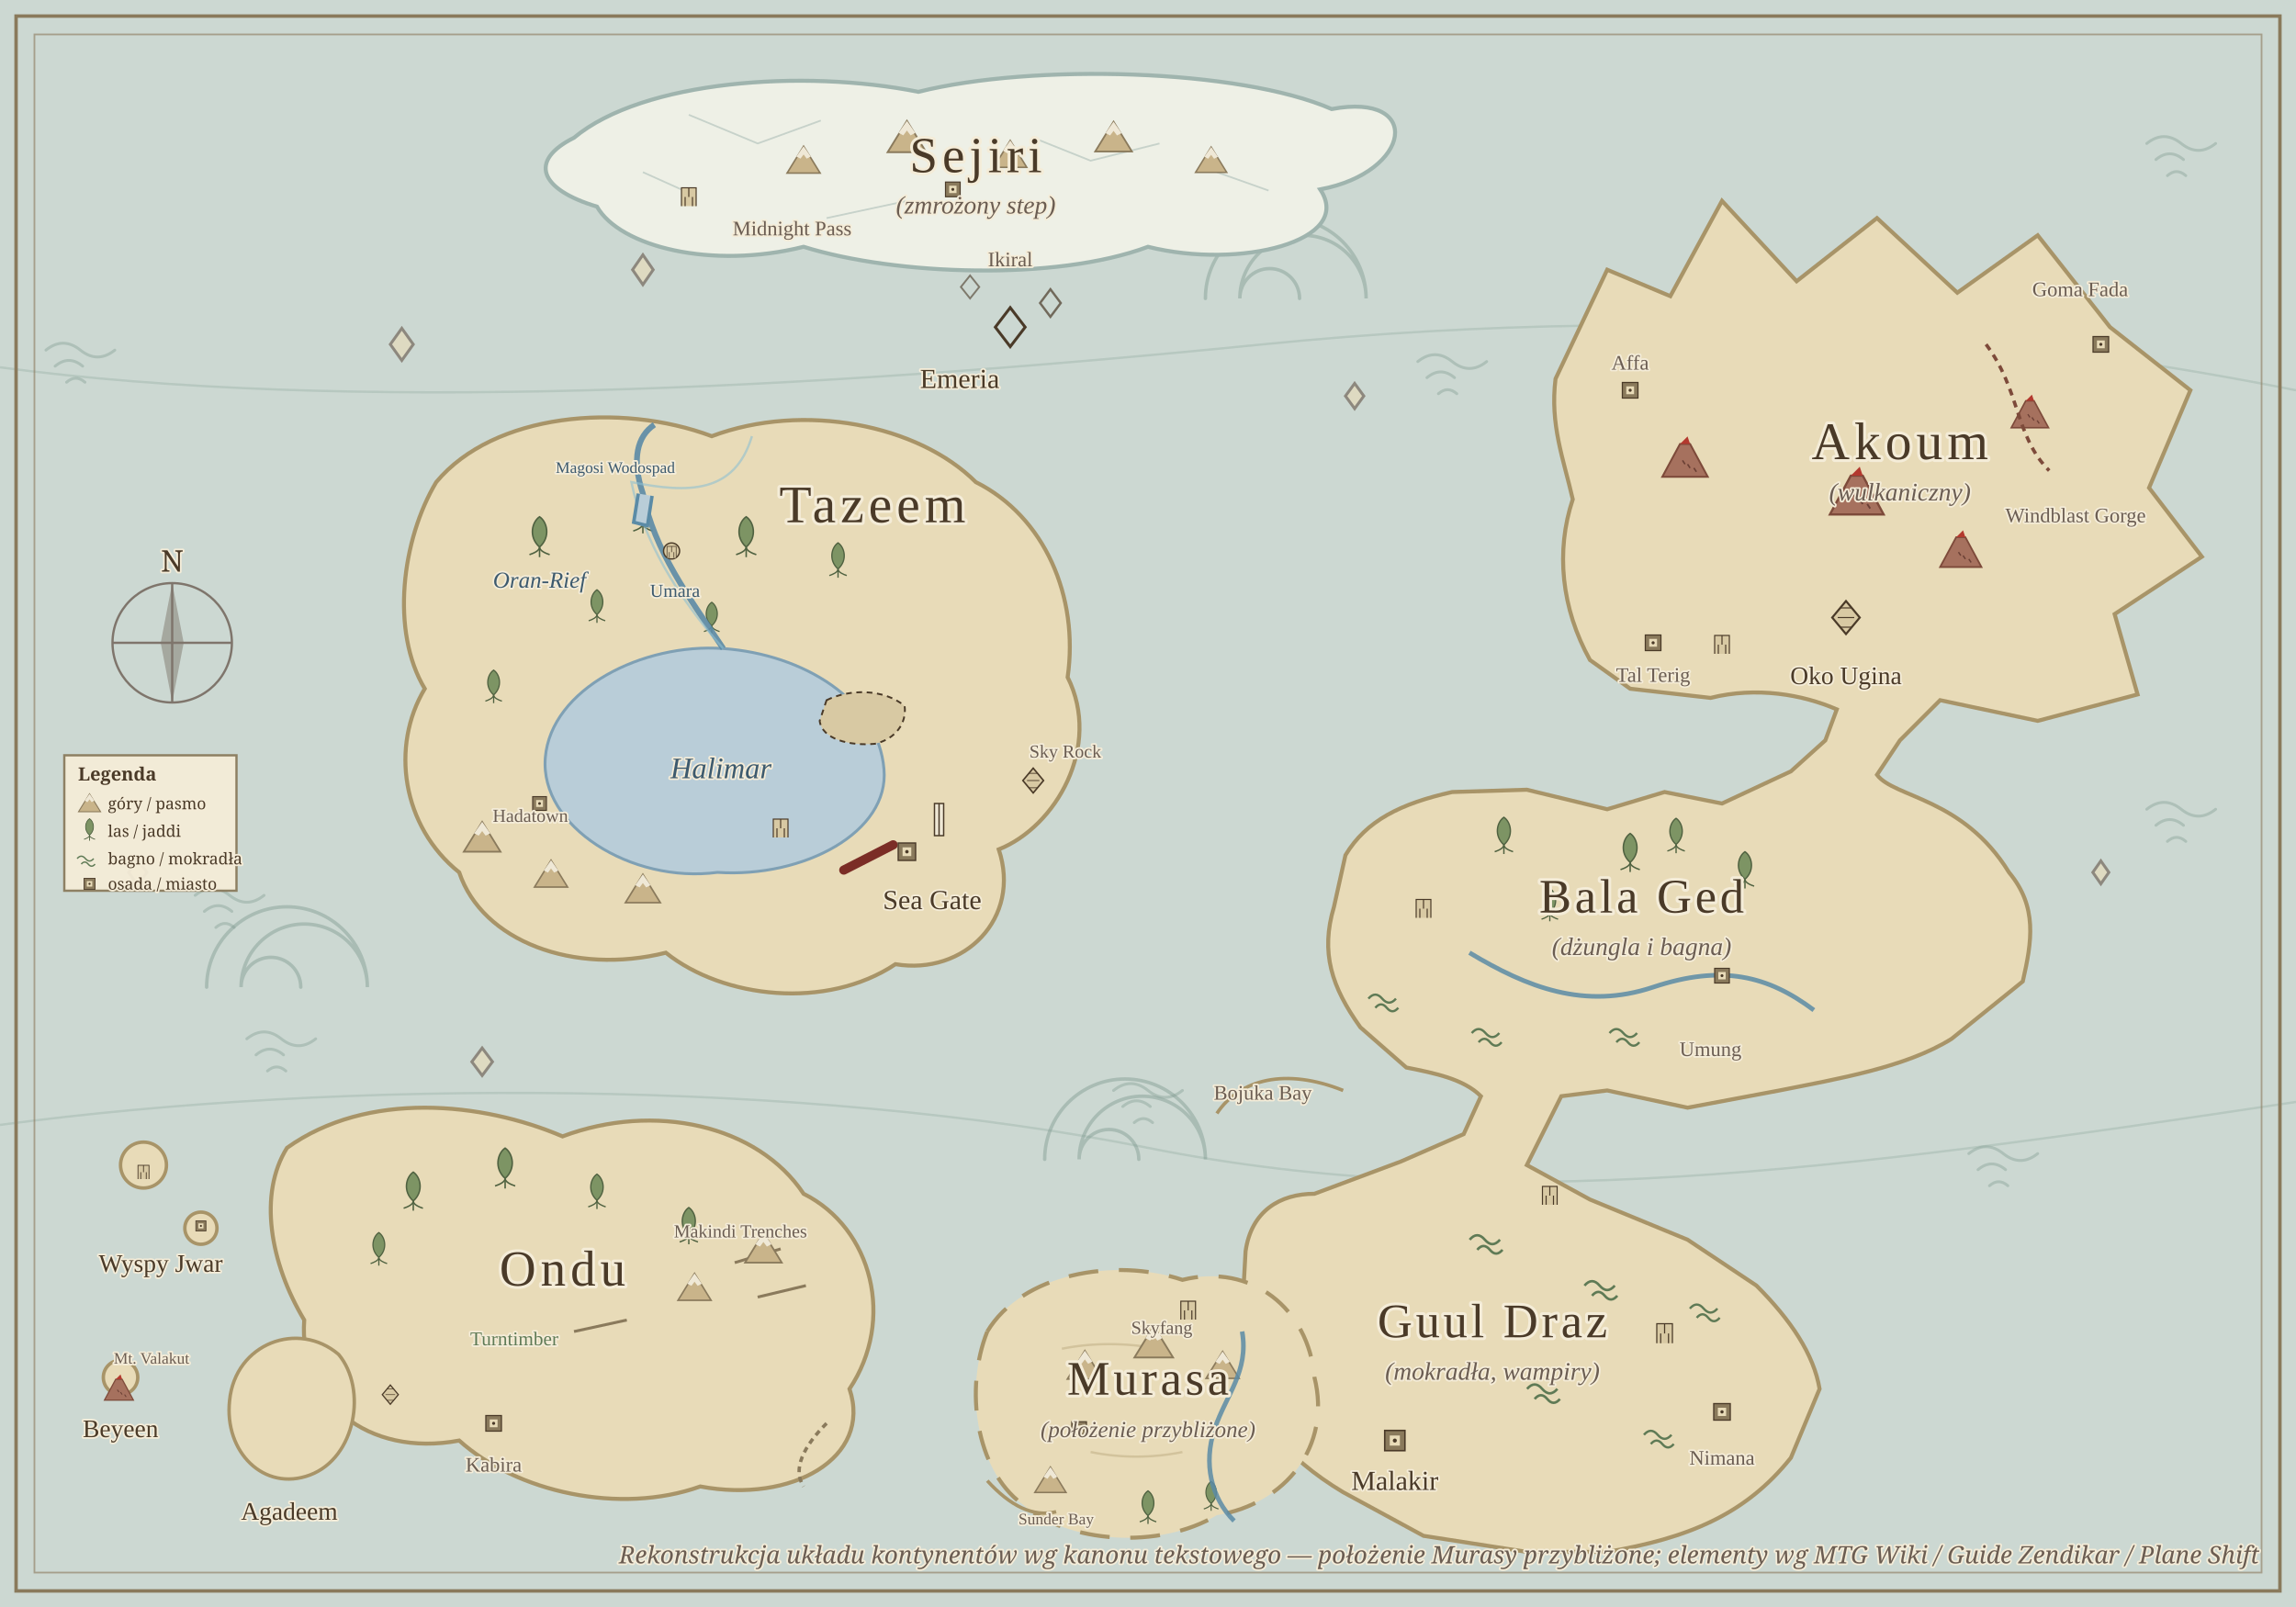
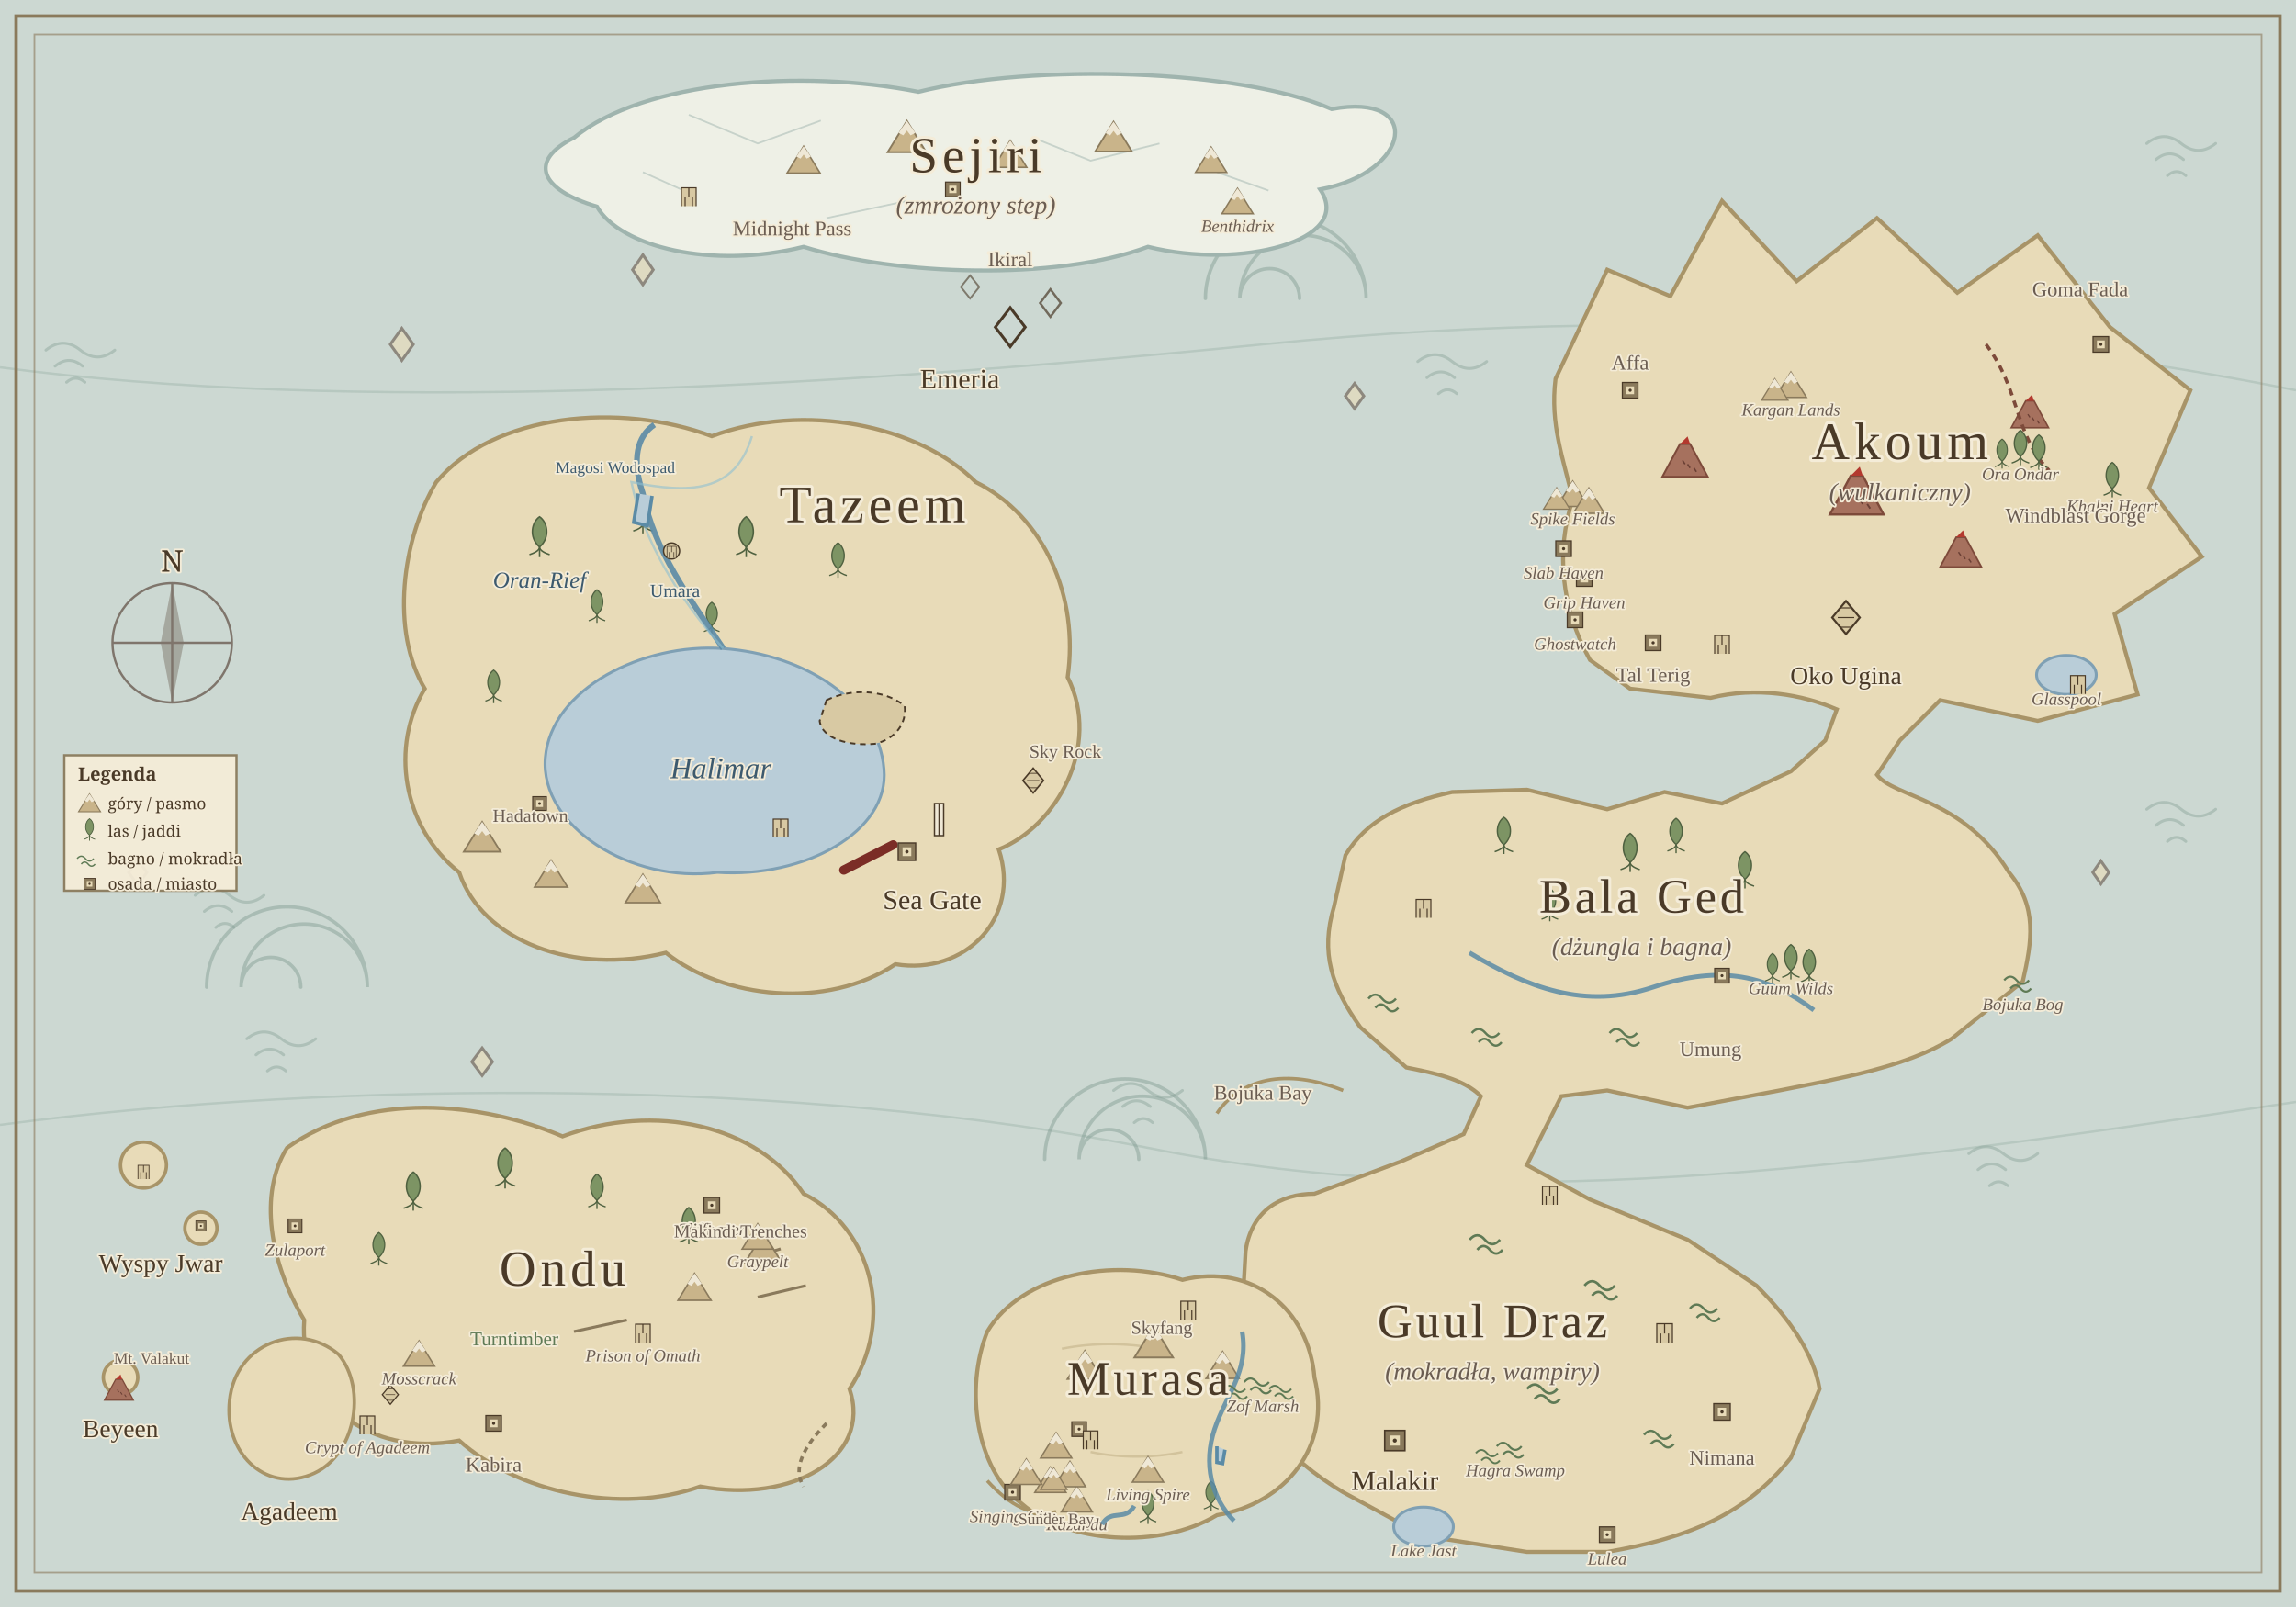
<svg xmlns="http://www.w3.org/2000/svg" viewBox="0 0 2000 1400" width="2000" height="1400">
  <defs>
    <style>
      /* Halo pod tekstem etykiet — napisy czytelne nad losowymi elementami
         przyrody (góry/lasy/rzeki). paint-order:stroke rysuje obrys pod
         wypełnieniem, więc etykieta „unosi się" nad mapą. */
      text { paint-order: stroke; stroke: #f4ecd8; stroke-width: 3px; stroke-linejoin: round; }
      text.tytul-kontynentu { stroke-width: 5px; }
    </style>
    <g id="gora">
      <path d="M -16,12 L 0,-14 L 16,12 Z" fill="#c9b48a" stroke="#8a7a5c" stroke-width="1.5" />
      <path d="M -7,-4 L 0,-14 L 7,-4 L 3,-2 L 0,-6 L -3,-2 Z" fill="#efe8d6" />
    </g>
    <g id="wulkan">
      <path d="M -20,14 L -6,-12 L 2,-12 L 16,14 Z" fill="#a6715e" stroke="#7d4a3a" stroke-width="1.5" />
      <path d="M -6,-12 L 2,-12 L 0,-18 Z" fill="#b3392e" />
      <path d="M -2,4 l -2,-3 M 2,7 l -2,-3 M 7,10 l -2,-3" stroke="#5c332a" stroke-width="1.2" opacity="0.8" />
    </g>
    <g id="drzewo">
      <path d="M 0,14 L 0,6 M 0,6 C -9,-2 -6,-14 0,-18 C 6,-14 9,-2 0,6 Z" fill="#7d9464" stroke="#4f6140" stroke-width="1.2" />
      <path d="M 0,6 C 0,9 -5,11 -8,12 M 0,6 C 0,9 5,11 8,12" stroke="#4f6140" stroke-width="1.2" fill="none" />
    </g>
    <g id="bagno">
      <path d="M -18,0 q 6,-7 12,0 q 6,7 12,0" stroke="#5f7a55" stroke-width="2" fill="none" />
      <path d="M -12,8 q 5,-6 10,0 q 5,6 10,0" stroke="#5f7a55" stroke-width="2" fill="none" />
    </g>
    <g id="miasto">
      <rect x="-8" y="-8" width="16" height="16" fill="#8a7a5c" stroke="#4a3a28" stroke-width="1.2" />
      <rect x="-4" y="-4" width="8" height="8" fill="#e8dbb8" />
      <circle cx="0" cy="0" r="1.6" fill="#4a3a28" />
    </g>
    <g id="ruina">
      <path d="M -8,12 L -8,-8 L 8,-8 L 8,12" fill="#d8c9a3" stroke="#4a3a28" stroke-width="1.2" />
      <path d="M -4,12 L -4,2 M 0,-8 L 0,2 M 4,12 L 4,2" stroke="#4a3a28" stroke-width="1.2" />
    </g>
    <g id="hedron">
      <path d="M 0,-12 L 10,0 L 0,12 L -10,0 Z" fill="#d8c9a3" stroke="#4a3a28" stroke-width="1.5" />
      <path d="M -4,-7 L 4,-7 M -6,0 L 6,0 M -4,7 L 4,7" stroke="#4a3a28" stroke-width="0.8" />
    </g>
  </defs>
  <rect x="0" y="0" width="2000" height="1400" fill="#ccd8d2" />
  <g stroke="#8fa89e" stroke-width="2" fill="none" opacity="0.35">
    <path d="M 0,980 C 300,940 700,940 1000,1000 C 1300,1060 1600,1020 2000,960" />
    <path d="M 0,320 C 300,360 700,340 1100,300 C 1500,260 1800,300 2000,340" />
  </g>
  <g stroke="#8fa89e" stroke-width="2.5" fill="none" opacity="0.5" stroke-linecap="round">
    <path transform="translate(200,780)" d="M -30,0 q 15,-12 30,0 q 15,12 30,0 M -22,14 q 12,-10 24,0 M -12,28 q 8,-7 16,0" />
    <path transform="translate(245,905)" d="M -30,0 q 15,-12 30,0 q 15,12 30,0 M -22,14 q 12,-10 24,0 M -12,28 q 8,-7 16,0" />
    <path transform="translate(1050,185)" d="M -30,0 q 15,-12 30,0 q 15,12 30,0 M -22,14 q 12,-10 24,0 M -12,28 q 8,-7 16,0" />
    <path transform="translate(1265,315)" d="M -30,0 q 15,-12 30,0 q 15,12 30,0 M -22,14 q 12,-10 24,0 M -12,28 q 8,-7 16,0" />
    <path transform="translate(1000,950)" d="M -30,0 q 15,-12 30,0 q 15,12 30,0 M -22,14 q 12,-10 24,0 M -12,28 q 8,-7 16,0" />
    <path transform="translate(1745,1005)" d="M -30,0 q 15,-12 30,0 q 15,12 30,0 M -22,14 q 12,-10 24,0 M -12,28 q 8,-7 16,0" />
    <path transform="translate(1900,705)" d="M -30,0 q 15,-12 30,0 q 15,12 30,0 M -22,14 q 12,-10 24,0 M -12,28 q 8,-7 16,0" />
    <path transform="translate(70,305)" d="M -30,0 q 15,-12 30,0 q 15,12 30,0 M -22,14 q 12,-10 24,0 M -12,28 q 8,-7 16,0" />
    <path transform="translate(1900,125)" d="M -30,0 q 15,-12 30,0 q 15,12 30,0 M -22,14 q 12,-10 24,0 M -12,28 q 8,-7 16,0" />
  </g>
  <g stroke="#7f9a90" stroke-width="3" fill="none" opacity="0.45" stroke-linecap="round">
    <path transform="translate(250,860)" d="M -70,0 A 70 70 0 1 1 70,0 A 55 55 0 1 0 -40,0 A 26 26 0 1 1 12,0" />
    <path transform="translate(1120,260)" d="M -70,0 A 70 70 0 1 1 70,0 A 55 55 0 1 0 -40,0 A 26 26 0 1 1 12,0" />
    <path transform="translate(980,1010)" d="M -70,0 A 70 70 0 1 1 70,0 A 55 55 0 1 0 -40,0 A 26 26 0 1 1 12,0" />
    <path transform="translate(430,1050)" d="M -60,0 A 60 60 0 1 1 60,0 A 46 46 0 1 0 -34,0 A 22 22 0 1 1 10,0" />
  </g>
  <g stroke="#6b5d52" stroke-width="2.5" fill="#e8dbb8" opacity="0.65">
    <path transform="translate(350,300)" d="M 0,-14 L 10,0 L 0,14 L -10,0 Z" />
    <path transform="translate(1180,345)" d="M 0,-11 L 8,0 L 0,11 L -8,0 Z" />
    <path transform="translate(420,925)" d="M 0,-12 L 9,0 L 0,12 L -9,0 Z" />
    <path transform="translate(560,235)" d="M 0,-13 L 9,0 L 0,13 L -9,0 Z" />
    <path transform="translate(1830,760)" d="M 0,-10 L 7,0 L 0,10 L -7,0 Z" />
    <path transform="translate(120,760)" d="M 0,-11 L 8,0 L 0,11 L -8,0 Z" />
  </g>
  <path d="M 500,120 C 560,70 700,60 800,80 C 900,55 1080,60 1160,95 C 1240,80 1230,150 1150,165 C 1180,210 1080,235 1000,215 C 920,245 780,240 700,215 C 620,235 540,215 520,180 C 470,165 460,140 500,120 Z" fill="#eef0e6" stroke="#9fb4ae" stroke-width="3.5" />
  <g stroke="#9fb4ae" stroke-width="1.5" opacity="0.5" fill="none">
    <path d="M 600,100 l 60 25 l 55 -20" />
    <path d="M 900,120 l 50 20 l 60 -15" />
    <path d="M 720,190 l 70 -15" />
    <path d="M 560,150 l 40 18" />
    <path d="M 1060,150 l 45 16" />
  </g>
  <use href="#gora" transform="translate(700,140) scale(0.9)" />
  <use href="#gora" transform="translate(790,120) scale(1.05)" />
  <use href="#gora" transform="translate(880,135) scale(0.9)" />
  <use href="#gora" transform="translate(970,120) scale(1.0)" />
  <use href="#gora" transform="translate(1055,140) scale(0.85)" />
  <use href="#ruina" transform="translate(600,170) scale(0.8)" />
  <use href="#miasto" transform="translate(830,165) scale(0.8)" />
  <path d="M 1355,330     L 1400,235 L 1455,258 L 1500,175 L 1565,245 L 1635,190 L 1705,255 L 1775,205 L 1838,285 L 1908,340     L 1872,425 L 1918,485 L 1842,535 L 1862,605 L 1775,628     L 1690,610 L 1655,645 L 1635,675     C 1650,695 1710,695 1750,760     C 1775,790 1770,820 1762,855     L 1700,905     C 1660,930 1600,940 1550,950     L 1470,965 L 1400,950 L 1360,955     L 1345,985 L 1330,1015     L 1385,1045 L 1470,1080 L 1530,1120     C 1560,1150 1580,1180 1585,1210     L 1560,1270     C 1520,1320 1470,1340 1400,1352     L 1330,1352 L 1240,1338 L 1170,1300     C 1120,1270 1085,1230 1080,1180     L 1085,1090     C 1090,1055 1115,1040 1145,1040     L 1220,1012 L 1275,988 L 1290,955     C 1275,940 1250,935 1225,930     L 1185,895     C 1160,860 1150,830 1162,790     L 1172,745     C 1190,715 1220,700 1265,690     L 1330,688 L 1400,705 L 1450,690 L 1500,700 L 1560,672     L 1590,645 L 1600,618     C 1570,605 1530,598 1490,608     L 1420,600 L 1385,575     C 1360,530 1355,480 1370,435     C 1362,400 1350,370 1355,330 Z" fill="#e8dbb8" stroke="#a89468" stroke-width="3.5" />
  <use href="#wulkan" transform="translate(1470,400) scale(1.1)" />
  <use href="#wulkan" transform="translate(1620,430) scale(1.3)" />
  <use href="#wulkan" transform="translate(1710,480) scale(1.0)" />
  <use href="#wulkan" transform="translate(1770,360) scale(0.9)" />
  <use href="#hedron" transform="translate(1608,538) scale(1.2)" />
  <path d="M 1730,300 C 1760,340 1755,380 1785,410" stroke="#7d4a3a" stroke-width="3" fill="none" stroke-dasharray="6 5" />
  <use href="#miasto" transform="translate(1420,340) scale(0.85)" />
  <use href="#miasto" transform="translate(1830,300) scale(0.85)" />
  <use href="#miasto" transform="translate(1440,560) scale(0.85)" />
  <use href="#ruina" transform="translate(1500,560) scale(0.8)" />
  <path d="M 1280,830 C 1330,860 1380,880 1440,860 C 1500,840 1540,850 1580,880" stroke="#5b8ba6" stroke-width="4" fill="none" opacity="0.85" />
  <path d="M 1170,950 C 1120,930 1080,940 1060,970" stroke="#a89468" stroke-width="3" fill="none" />
  <use href="#drzewo" transform="translate(1310,730) scale(1.0)" />
  <use href="#drzewo" transform="translate(1420,745) scale(1.05)" />
  <use href="#drzewo" transform="translate(1460,730) scale(0.95)" />
  <use href="#drzewo" transform="translate(1520,760) scale(1.0)" />
  <use href="#drzewo" transform="translate(1350,790) scale(0.9)" />
  <use href="#bagno" transform="translate(1210,870) scale(1.0)" />
  <use href="#bagno" transform="translate(1300,900) scale(1.0)" />
  <use href="#bagno" transform="translate(1420,900) scale(1.0)" />
  <use href="#ruina" transform="translate(1240,790) scale(0.8)" />
  <use href="#miasto" transform="translate(1500,850) scale(0.8)" />
  <use href="#bagno" transform="translate(1300,1080) scale(1.1)" />
  <use href="#bagno" transform="translate(1400,1120) scale(1.1)" />
  <use href="#bagno" transform="translate(1490,1140) scale(1.0)" />
  <use href="#bagno" transform="translate(1350,1210) scale(1.1)" />
  <use href="#bagno" transform="translate(1450,1250) scale(1.0)" />
  <use href="#bagno" transform="translate(1130,1180) scale(1.0)" />
  <use href="#miasto" transform="translate(1215,1255) scale(1.1)" />
  <use href="#miasto" transform="translate(1500,1230) scale(0.9)" />
  <use href="#ruina" transform="translate(1450,1160) scale(0.85)" />
  <use href="#ruina" transform="translate(1350,1040) scale(0.8)" />
  <path d="M 380,420 C 430,360 540,350 620,380 C 700,350 800,370 850,420 C 910,450 940,520 930,590 C 960,650 920,720 870,740 C 890,800 840,850 780,840 C 720,880 630,870 580,830 C 500,850 420,820 400,760 C 350,720 340,650 370,600 C 340,550 350,470 380,420 Z" fill="#e8dbb8" stroke="#a89468" stroke-width="3.5" />
  <path d="M 475,660 C 480,600 560,560 630,565 C 700,570 765,610 770,670 C 775,725 700,765 625,760 C 550,770 470,720 475,660 Z" fill="#b9cdd8" stroke="#7fa0b4" stroke-width="2.5" />
  <use href="#drzewo" transform="translate(470,470) scale(1.1)" />
  <use href="#drzewo" transform="translate(560,450) scale(1.05)" />
  <use href="#drzewo" transform="translate(650,470) scale(1.1)" />
  <use href="#drzewo" transform="translate(730,490) scale(0.95)" />
  <use href="#drzewo" transform="translate(520,530) scale(0.9)" />
  <use href="#drzewo" transform="translate(620,540) scale(0.85)" />
  <use href="#drzewo" transform="translate(430,600) scale(0.9)" />
  <path d="M 630,565 C 600,520 570,480 560,430 C 550,400 555,380 570,370" stroke="#5b8ba6" stroke-width="5" fill="none" opacity="0.9" />
  <path d="M 630,565 C 590,520 560,470 550,420 C 600,430 640,430 655,380" stroke="#8fbfd0" stroke-width="2" fill="none" opacity="0.6" />
  <path d="M 556,430 L 552,455 l 12,3 l 4,-26" stroke="#5b8ba6" stroke-width="3" fill="#b9cdd8" />
  <circle cx="585" cy="480" r="7" fill="#d8c9a3" stroke="#4a3a28" stroke-width="1.2" />
  <use href="#ruina" transform="translate(585,480) scale(0.5)" />
  <path d="M 735,758 L 778,736" stroke="#7b2d26" stroke-width="8" stroke-linecap="round" />
  <use href="#miasto" transform="translate(790,742) scale(0.95)" />
  <path d="M 818,700 L 818,728 L 814,728 L 814,700 L 822,700 L 822,728 L 818,728 Z" fill="#efe8d6" stroke="#4a3a28" stroke-width="1.2" />
  <use href="#hedron" transform="translate(900,680) scale(0.9)" />
  <path d="M 720,610 C 740,600 770,600 788,615 C 790,630 780,644 762,648 C 740,650 716,644 714,628 Z" fill="#d8c9a3" stroke="#4a3a28" stroke-width="1.6" stroke-dasharray="5 4" />
  <use href="#gora" transform="translate(420,730) scale(1.0)" />
  <use href="#gora" transform="translate(480,762) scale(0.9)" />
  <use href="#gora" transform="translate(560,775) scale(0.95)" />
  <use href="#miasto" transform="translate(470,700) scale(0.75)" />
  <use href="#ruina" transform="translate(680,720) scale(0.8)" />
  <path d="M 880,268 L 893,285 L 880,302 L 867,285 Z" fill="none" stroke="#4a3a28" stroke-width="2.5" />
  <path d="M 915,252 L 924,264 L 915,276 L 906,264 Z" fill="none" stroke="#4a3a28" stroke-width="2" opacity="0.7" />
  <path d="M 845,240 L 853,250 L 845,260 L 837,250 Z" fill="none" stroke="#4a3a28" stroke-width="1.6" opacity="0.6" />
  <path d="M 250,1000 C 320,950 420,960 490,990 C 570,960 660,980 700,1040 C 760,1070 780,1150 740,1210 C 760,1270 690,1310 610,1295 C 540,1320 450,1300 400,1255 C 320,1270 260,1220 265,1150 C 235,1100 225,1040 250,1000 Z" fill="#e8dbb8" stroke="#a89468" stroke-width="3.5" />
  <use href="#drzewo" transform="translate(360,1040) scale(1.05)" />
  <use href="#drzewo" transform="translate(440,1020) scale(1.1)" />
  <use href="#drzewo" transform="translate(520,1040) scale(0.95)" />
  <use href="#drzewo" transform="translate(600,1070) scale(1.0)" />
  <use href="#drzewo" transform="translate(330,1090) scale(0.9)" />
  <path d="M 640,1100 l 40 -12 M 660,1130 l 42 -10 M 500,1160 l 46 -10" stroke="#8a7a5c" stroke-width="2.5" fill="none" />
  <use href="#gora" transform="translate(665,1088) scale(1.0)" />
  <use href="#gora" transform="translate(605,1122) scale(0.9)" />
  <use href="#hedron" transform="translate(300,1230) scale(0.8)" />
  <use href="#hedron" transform="translate(340,1215) scale(0.7)" />
  <use href="#miasto" transform="translate(430,1240) scale(0.85)" />
  <g fill="#e8dbb8" stroke="#a89468" stroke-width="3">
    <circle cx="125" cy="1015" r="20" />
    <circle cx="175" cy="1070" r="14" />
    <path d="M 200,1220 C 205,1170 260,1150 295,1180 C 320,1210 310,1270 270,1285 C 230,1300 195,1265 200,1220 Z" />
    <circle cx="105" cy="1200" r="15" />
  </g>
  <use href="#wulkan" transform="translate(105,1210) scale(0.7)" />
  <use href="#ruina" transform="translate(125,1020) scale(0.6)" />
  <use href="#miasto" transform="translate(175,1068) scale(0.55)" />
  <path d="M 720,1240 C 700,1260 690,1280 700,1295" stroke="#8a7a5c" stroke-width="3" fill="none" stroke-dasharray="5 4" />
-   <path d="M 860,1160 C 890,1110 970,1095 1030,1115 C 1090,1100 1140,1140 1145,1200 C 1160,1260 1120,1310 1060,1320 C 1010,1350 930,1345 890,1310 C 850,1280 840,1210 860,1160 Z" fill="#e8dbb8" stroke="#a89468" stroke-width="3.5" stroke-dasharray="26 18" />
+   <path d="M 860,1160 C 890,1110 970,1095 1030,1115 C 1090,1100 1140,1140 1145,1200 C 1160,1260 1120,1310 1060,1320 C 1010,1350 930,1345 890,1310 C 850,1280 840,1210 860,1160 Z" fill="#e8dbb8" stroke="#a89468" stroke-width="3.5" />
  <path d="M 925,1175 q 40 -8 85 0 M 950,1265 q 40 8 80 0" stroke="#a89468" stroke-width="2" fill="none" opacity="0.35" />
  <use href="#gora" transform="translate(945,1190) scale(0.95)" />
  <use href="#gora" transform="translate(1005,1170) scale(1.05)" />
  <use href="#gora" transform="translate(1065,1190) scale(0.9)" />
  <use href="#gora" transform="translate(915,1290) scale(0.85)" />
  <use href="#drzewo" transform="translate(1000,1315) scale(0.9)" />
  <use href="#drzewo" transform="translate(1055,1305) scale(0.8)" />
  <path d="M 1075,1325 C 1055,1305 1048,1275 1058,1245 C 1068,1215 1088,1195 1082,1160" stroke="#5b8ba6" stroke-width="4" fill="none" opacity="0.85" />
  <path d="M 860,1290 C 880,1312 900,1322 920,1317" stroke="#a89468" stroke-width="3" fill="none" />
  <use href="#ruina" transform="translate(1035,1140) scale(0.8)" />
  <use href="#miasto" transform="translate(940,1245) scale(0.8)" />
+   <g font-family="Georgia, 'Times New Roman', serif" fill="#4a3a28" text-anchor="middle">
+     <use href="#gora" transform="translate(1370,431) scale(0.85)" />
+     <use href="#gora" transform="translate(1356,435) scale(0.72)" />
+     <use href="#gora" transform="translate(1384,437) scale(0.85)" />
+     <text x="1370" y="457" font-size="15" font-style="italic" fill="#6b5d52">Spike Fields</text>
+     <use href="#miasto" transform="translate(1380,504) scale(0.85)" />
+     <text x="1380" y="530" font-size="15" font-style="italic" fill="#6b5d52">Grip Haven</text>
+     <use href="#miasto" transform="translate(1362,478) scale(0.85)" />
+     <text x="1362" y="504" font-size="15" font-style="italic" fill="#6b5d52">Slab Haven</text>
+     <use href="#miasto" transform="translate(1372,540) scale(0.85)" />
+     <text x="1372" y="566" font-size="15" font-style="italic" fill="#6b5d52">Ghostwatch</text>
+     <use href="#gora" transform="translate(1560,336) scale(0.85)" />
+     <use href="#gora" transform="translate(1546,340) scale(0.72)" />
+     <text x="1560" y="362" font-size="15" font-style="italic" fill="#6b5d52">Kargan Lands</text>
+     <use href="#drzewo" transform="translate(1760,392) scale(0.95)" />
+     <use href="#drzewo" transform="translate(1744,397) scale(0.80)" />
+     <use href="#drzewo" transform="translate(1776,396) scale(0.95)" />
+     <text x="1760" y="418" font-size="15" font-style="italic" fill="#6b5d52">Ora Ondar</text>
+     <use href="#drzewo" transform="translate(1840,420) scale(0.95)" />
+     <text x="1840" y="446" font-size="15" font-style="italic" fill="#6b5d52">Khalni Heart</text>
+     <ellipse cx="1800" cy="588" rx="26" ry="17" fill="#b9cdd8" stroke="#7fa0b4" stroke-width="2.5" />
+     <text x="1800" y="614" font-size="15" font-style="italic" fill="#6b5d52">Glasspool</text>
+     <use href="#ruina" transform="translate(1810,595) scale(0.8)" />
+     <use href="#drzewo" transform="translate(1560,840) scale(0.95)" />
+     <use href="#drzewo" transform="translate(1544,845) scale(0.80)" />
+     <use href="#drzewo" transform="translate(1576,844) scale(0.95)" />
+     <text x="1560" y="866" font-size="15" font-style="italic" fill="#6b5d52">Guum Wilds</text>
+     <use href="#bagno" transform="translate(1762,854) scale(0.90)" />
+     <text x="1762" y="880" font-size="15" font-style="italic" fill="#6b5d52">Bojuka Bog</text>
+     <use href="#bagno" transform="translate(1100,1204) scale(0.90)" />
+     <use href="#bagno" transform="translate(1080,1210) scale(0.80)" />
+     <use href="#bagno" transform="translate(1120,1210) scale(0.80)" />
+     <text x="1100" y="1230" font-size="15" font-style="italic" fill="#6b5d52">Zof Marsh</text>
+     <use href="#bagno" transform="translate(1320,1260) scale(0.90)" />
+     <use href="#bagno" transform="translate(1300,1266) scale(0.80)" />
+     <text x="1320" y="1286" font-size="15" font-style="italic" fill="#6b5d52">Hagra Swamp</text>
+     <ellipse cx="1240" cy="1330" rx="26" ry="17" fill="#b9cdd8" stroke="#7fa0b4" stroke-width="2.5" />
+     <text x="1240" y="1356" font-size="15" font-style="italic" fill="#6b5d52">Lake Jast</text>
+     <use href="#miasto" transform="translate(1400,1337) scale(0.85)" />
+     <text x="1400" y="1363" font-size="15" font-style="italic" fill="#6b5d52">Lulea</text>
+     <use href="#gora" transform="translate(938,1307) scale(0.85)" />
+     <text x="938" y="1333" font-size="15" font-style="italic" fill="#6b5d52">Kazandu</text>
+     <use href="#gora" transform="translate(932,1285) scale(0.85)" />
+     <use href="#gora" transform="translate(918,1289) scale(0.72)" />
+     <path d="M 960,1328 C 968,1314 980,1326 988,1312" stroke="#5b8ba6" stroke-width="4" fill="none" opacity="0.85" />
+     <use href="#miasto" transform="translate(882,1300) scale(0.85)" />
+     <text x="882" y="1326" font-size="15" font-style="italic" fill="#6b5d52">Singing City</text>
+     <use href="#gora" transform="translate(894,1283) scale(0.85)" />
+     <use href="#gora" transform="translate(920,1260) scale(0.85)" />
+     <path d="M 1060,1260 L 1060,1274 l 5,1 l 2,-12" stroke="#5b8ba6" stroke-width="3" fill="#b9cdd8" />
+     <use href="#gora" transform="translate(1000,1281) scale(0.85)" />
+     <text x="1000" y="1307" font-size="15" font-style="italic" fill="#6b5d52">Living Spire</text>
+     <use href="#ruina" transform="translate(950,1253) scale(0.8)" />
+     <use href="#gora" transform="translate(1078,176) scale(0.85)" />
+     <text x="1078" y="202" font-size="15" font-style="italic" fill="#6b5d52">Benthidrix</text>
+     <use href="#ruina" transform="translate(560,1160) scale(0.8)" />
+     <text x="560" y="1186" font-size="15" font-style="italic" fill="#6b5d52">Prison of Omath</text>
+     <use href="#miasto" transform="translate(620,1050) scale(0.85)" />
+     <text x="620" y="1076" font-size="15" font-style="italic" fill="#6b5d52">Cliffhaven</text>
+     <use href="#gora" transform="translate(660,1078) scale(0.85)" />
+     <text x="660" y="1104" font-size="15" font-style="italic" fill="#6b5d52">Graypelt</text>
+     <use href="#gora" transform="translate(365,1180) scale(0.85)" />
+     <text x="365" y="1206" font-size="15" font-style="italic" fill="#6b5d52">Mosscrack</text>
+     <use href="#ruina" transform="translate(320,1240) scale(0.8)" />
+     <text x="320" y="1266" font-size="15" font-style="italic" fill="#6b5d52">Crypt of Agadeem</text>
+     <use href="#miasto" transform="translate(257,1068) scale(0.75)" />
+     <text x="257" y="1094" font-size="15" font-style="italic" fill="#6b5d52">Zulaport</text>
+   </g>
  <g font-family="Georgia, 'Times New Roman', serif" fill="#4a3a28" text-anchor="middle">
    <text class="tytul-kontynentu" x="850" y="150" font-size="44" letter-spacing="4">Sejiri</text>
    <text x="850" y="186" font-size="22" font-style="italic" fill="#6b5d52">(zmrożony step)</text>
    <text x="690" y="205" font-size="18" fill="#6b5d52">Midnight Pass</text>
    <text x="880" y="232" font-size="18" fill="#6b5d52">Ikiral</text>
    <text class="tytul-kontynentu" x="1655" y="400" font-size="46" letter-spacing="4">Akoum</text>
    <text x="1655" y="436" font-size="22" font-style="italic" fill="#6b5d52">(wulkaniczny)</text>
    <text x="1608" y="596" font-size="22" fill="#4a3a28">Oko Ugina</text>
    <text x="1808" y="455" font-size="18" fill="#6b5d52">Windblast Gorge</text>
    <text x="1420" y="322" font-size="18" fill="#6b5d52">Affa</text>
    <text x="1812" y="258" font-size="18" fill="#6b5d52">Goma Fada</text>
    <text x="1440" y="594" font-size="18" fill="#6b5d52">Tal Terig</text>
    <text class="tytul-kontynentu" x="1430" y="795" font-size="42" letter-spacing="3">Bala Ged</text>
    <text x="1430" y="832" font-size="22" font-style="italic" fill="#6b5d52">(dżungla i bagna)</text>
    <text x="1490" y="920" font-size="18" fill="#6b5d52">Umung</text>
    <text x="1100" y="958" font-size="18" fill="#6b5d52">Bojuka Bay</text>
    <text class="tytul-kontynentu" x="1300" y="1165" font-size="42" letter-spacing="3">Guul Draz</text>
    <text x="1300" y="1202" font-size="22" font-style="italic" fill="#6b5d52">(mokradła, wampiry)</text>
    <text x="1215" y="1298" font-size="24">Malakir</text>
    <text x="1500" y="1276" font-size="18" fill="#6b5d52">Nimana</text>
    <text class="tytul-kontynentu" x="760" y="455" font-size="46" letter-spacing="4">Tazeem</text>
    <text x="470" y="512" font-size="20" font-style="italic" fill="#3d5a6e">Oran-Rief</text>
    <text x="628" y="678" font-size="26" font-style="italic" fill="#3d5a6e">Halimar</text>
    <text x="588" y="520" font-size="16" fill="#3d5a6e">Umara</text>
    <text x="536" y="412" font-size="14" fill="#3d5a6e">Magosi Wodospad</text>
    <text x="812" y="792" font-size="24">Sea Gate</text>
    <text x="928" y="660" font-size="16" fill="#6b5d52">Sky Rock</text>
    <text x="836" y="338" font-size="24">Emeria</text>
    <text x="462" y="716" font-size="16" fill="#6b5d52">Hadatown</text>
    <text class="tytul-kontynentu" x="490" y="1120" font-size="44" letter-spacing="4">Ondu</text>
    <text x="645" y="1078" font-size="16" fill="#6b5d52">Makindi Trenches</text>
    <text x="448" y="1172" font-size="17" fill="#5f7a55">Turntimber</text>
    <text x="430" y="1282" font-size="18" fill="#6b5d52">Kabira</text>
    <text x="140" y="1108" font-size="22">Wyspy Jwar</text>
    <text x="252" y="1324" font-size="22">Agadeem</text>
    <text x="105" y="1252" font-size="22">Beyeen</text>
    <text x="132" y="1188" font-size="14" fill="#6b5d52">Mt. Valakut</text>
    <text class="tytul-kontynentu" x="1000" y="1215" font-size="42" letter-spacing="3">Murasa</text>
-     <text x="1000" y="1252" font-size="20" font-style="italic" fill="#6b5d52">(położenie przybliżone)</text>
    <text x="1012" y="1162" font-size="16" fill="#6b5d52">Skyfang</text>
    <text x="920" y="1328" font-size="14" fill="#6b5d52">Sunder Bay</text>
  </g>
  <g transform="translate(56,658)" font-family="Georgia, serif" fill="#4a3a28">
    <rect x="0" y="0" width="150" height="118" fill="#f4ecd8" stroke="#8a7a5c" stroke-width="2" opacity="0.94" />
    <text x="12" y="22" font-size="16" font-weight="bold" text-anchor="start">Legenda</text>
    <use href="#gora" transform="translate(22,42) scale(0.6)" />
    <text x="38" y="47" font-size="14" text-anchor="start">góry / pasmo</text>
    <use href="#drzewo" transform="translate(22,66) scale(0.6)" />
    <text x="38" y="71" font-size="14" text-anchor="start">las / jaddi</text>
    <use href="#bagno" transform="translate(22,90) scale(0.6)" />
    <text x="38" y="95" font-size="14" text-anchor="start">bagno / mokradła</text>
    <use href="#miasto" transform="translate(22,112) scale(0.6)" />
    <text x="38" y="117" font-size="14" text-anchor="start">osada / miasto</text>
  </g>
  <g stroke="#6b5d52" fill="none" opacity="0.8">
    <circle cx="150" cy="560" r="52" stroke-width="2" />
    <path d="M 150,508 L 150,612 M 98,560 L 202,560" stroke-width="2" />
    <path d="M 150,508 L 160,560 L 150,612 L 140,560 Z" fill="#6b5d52" stroke="none" opacity="0.5" />
  </g>
  <text x="150" y="498" font-family="Georgia, serif" font-size="26" fill="#4a3a28" text-anchor="middle">N</text>
  <rect x="14" y="14" width="1972" height="1372" fill="none" stroke="#8a7a5c" stroke-width="3" />
  <rect x="30" y="30" width="1940" height="1340" fill="none" stroke="#8a7a5c" stroke-width="1.5" opacity="0.6" />
-   <text x="1968" y="1362" font-family="Georgia, serif" font-size="21" font-style="italic" fill="#6b5d52" text-anchor="end">Rekonstrukcja układu kontynentów wg kanonu tekstowego — położenie Murasy przybliżone; elementy wg MTG Wiki / Guide Zendikar / Plane Shift</text>
</svg>
